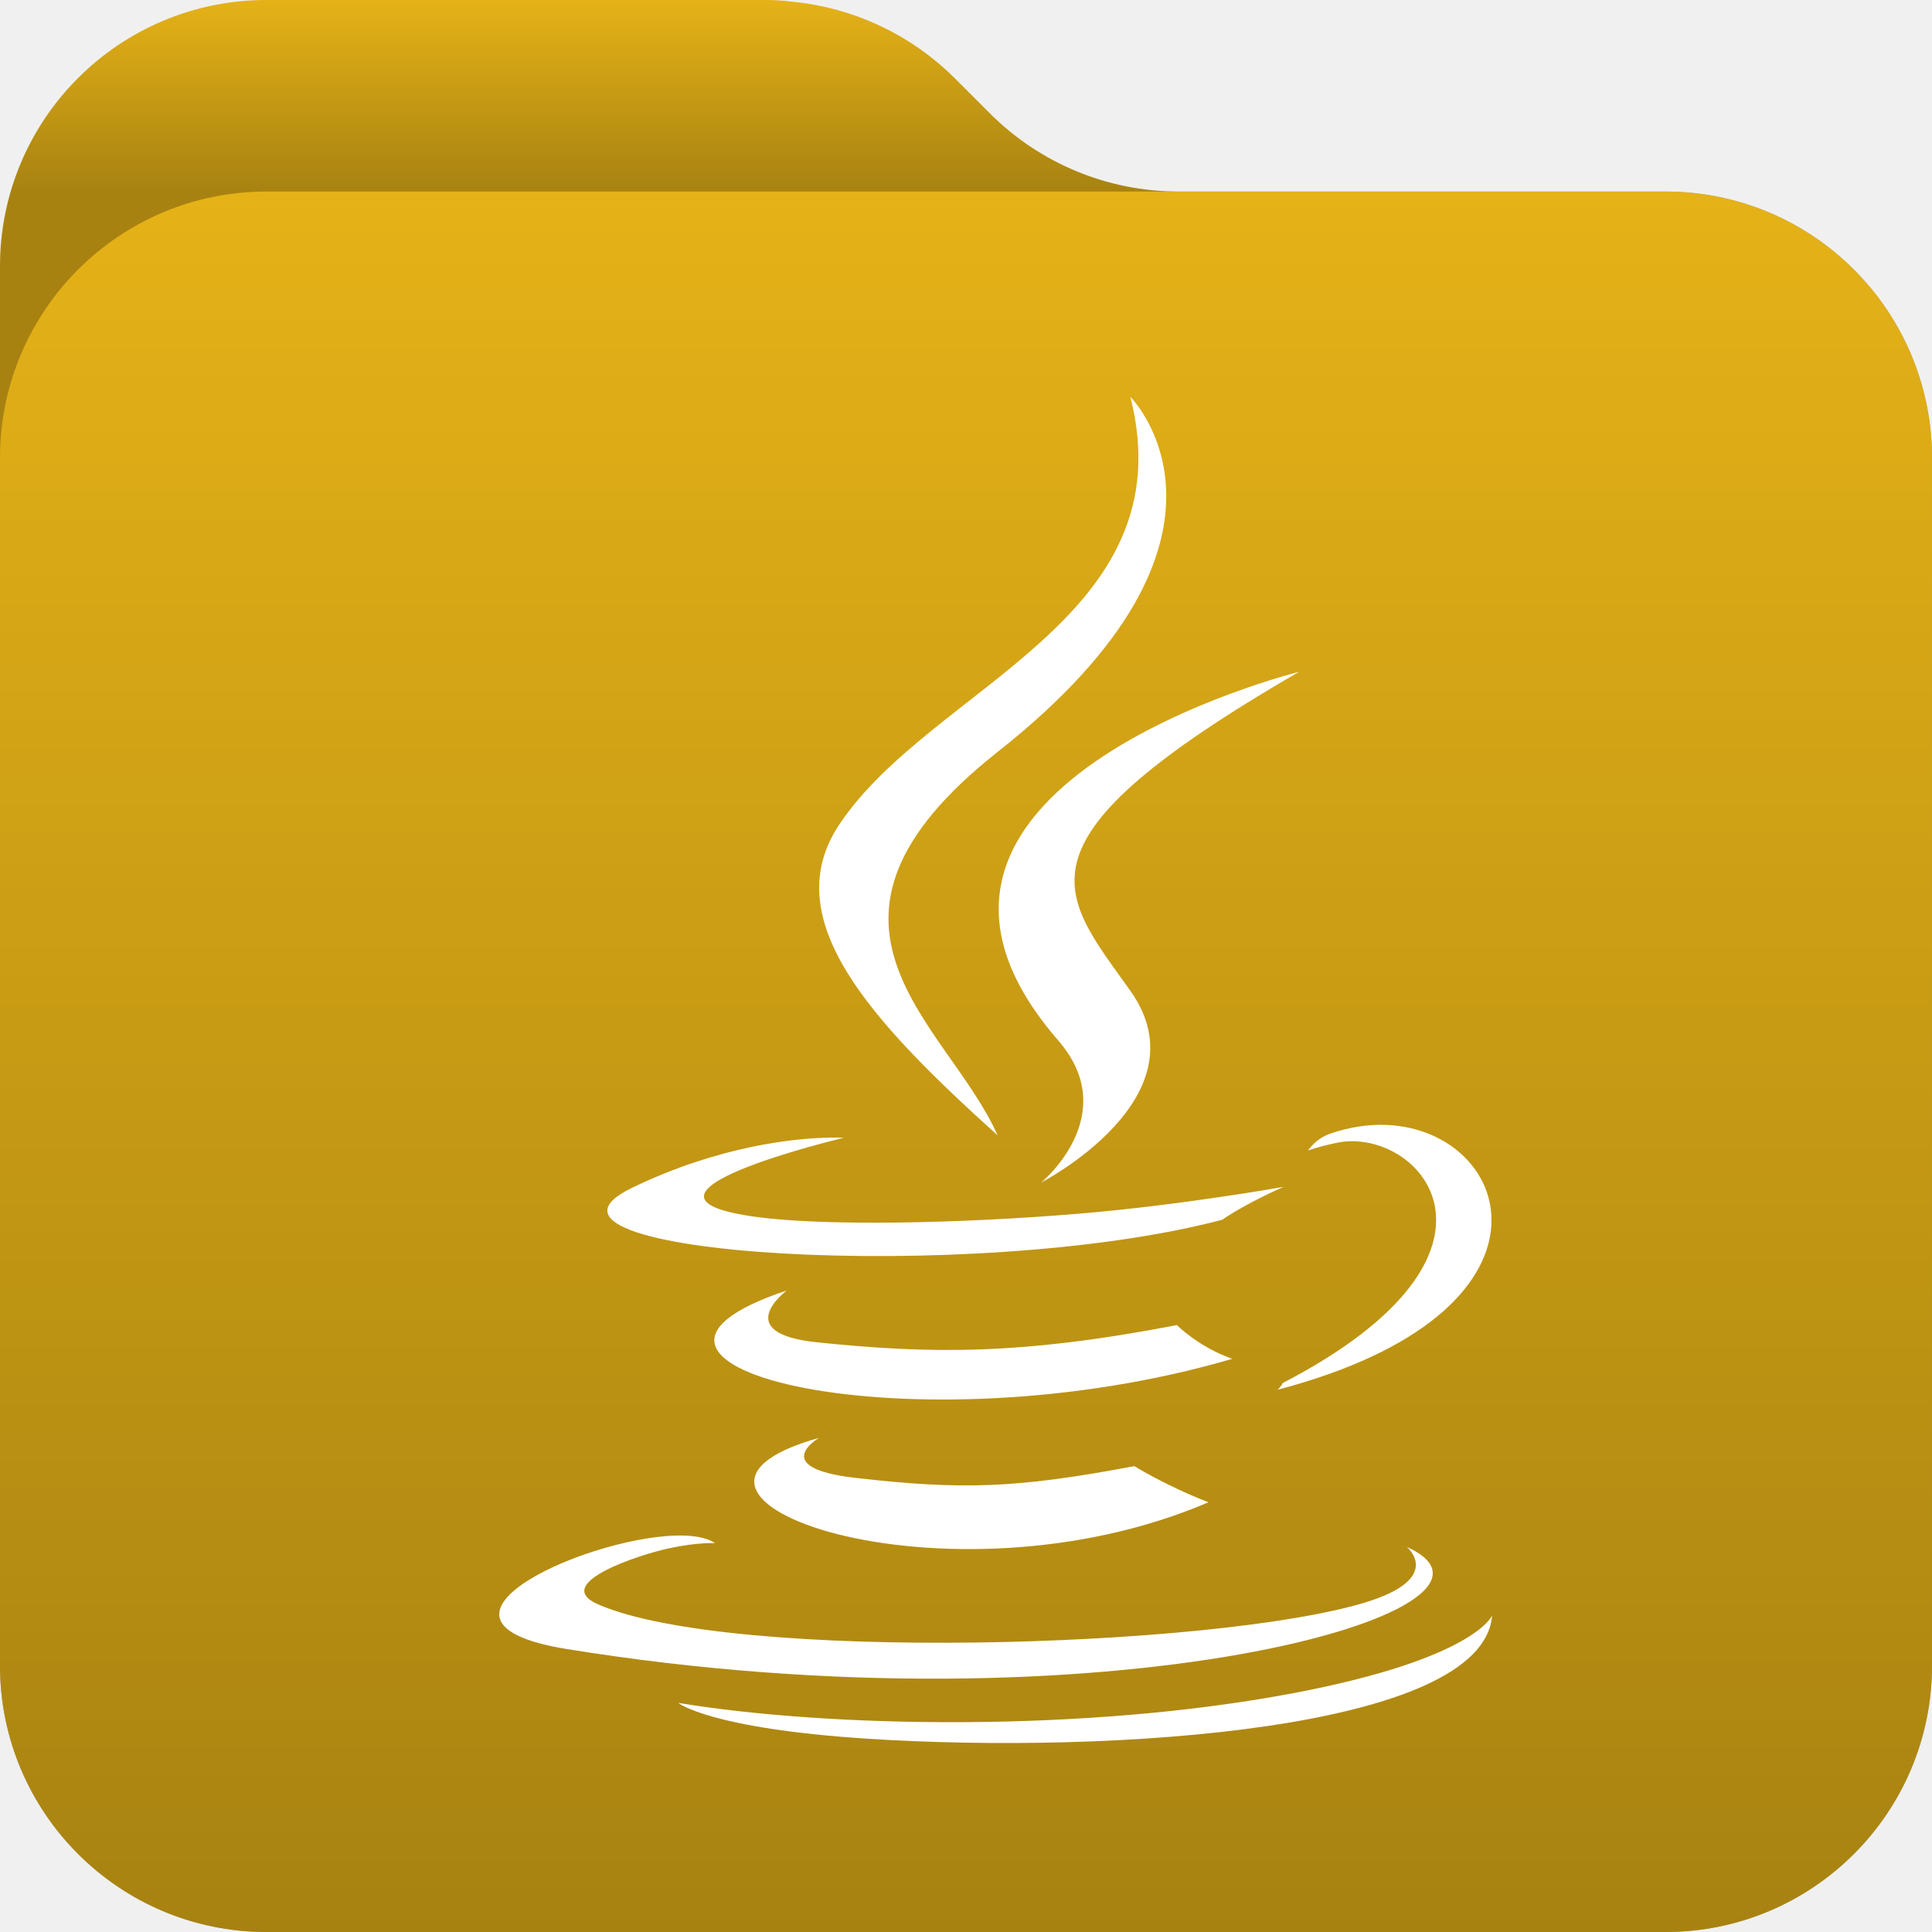
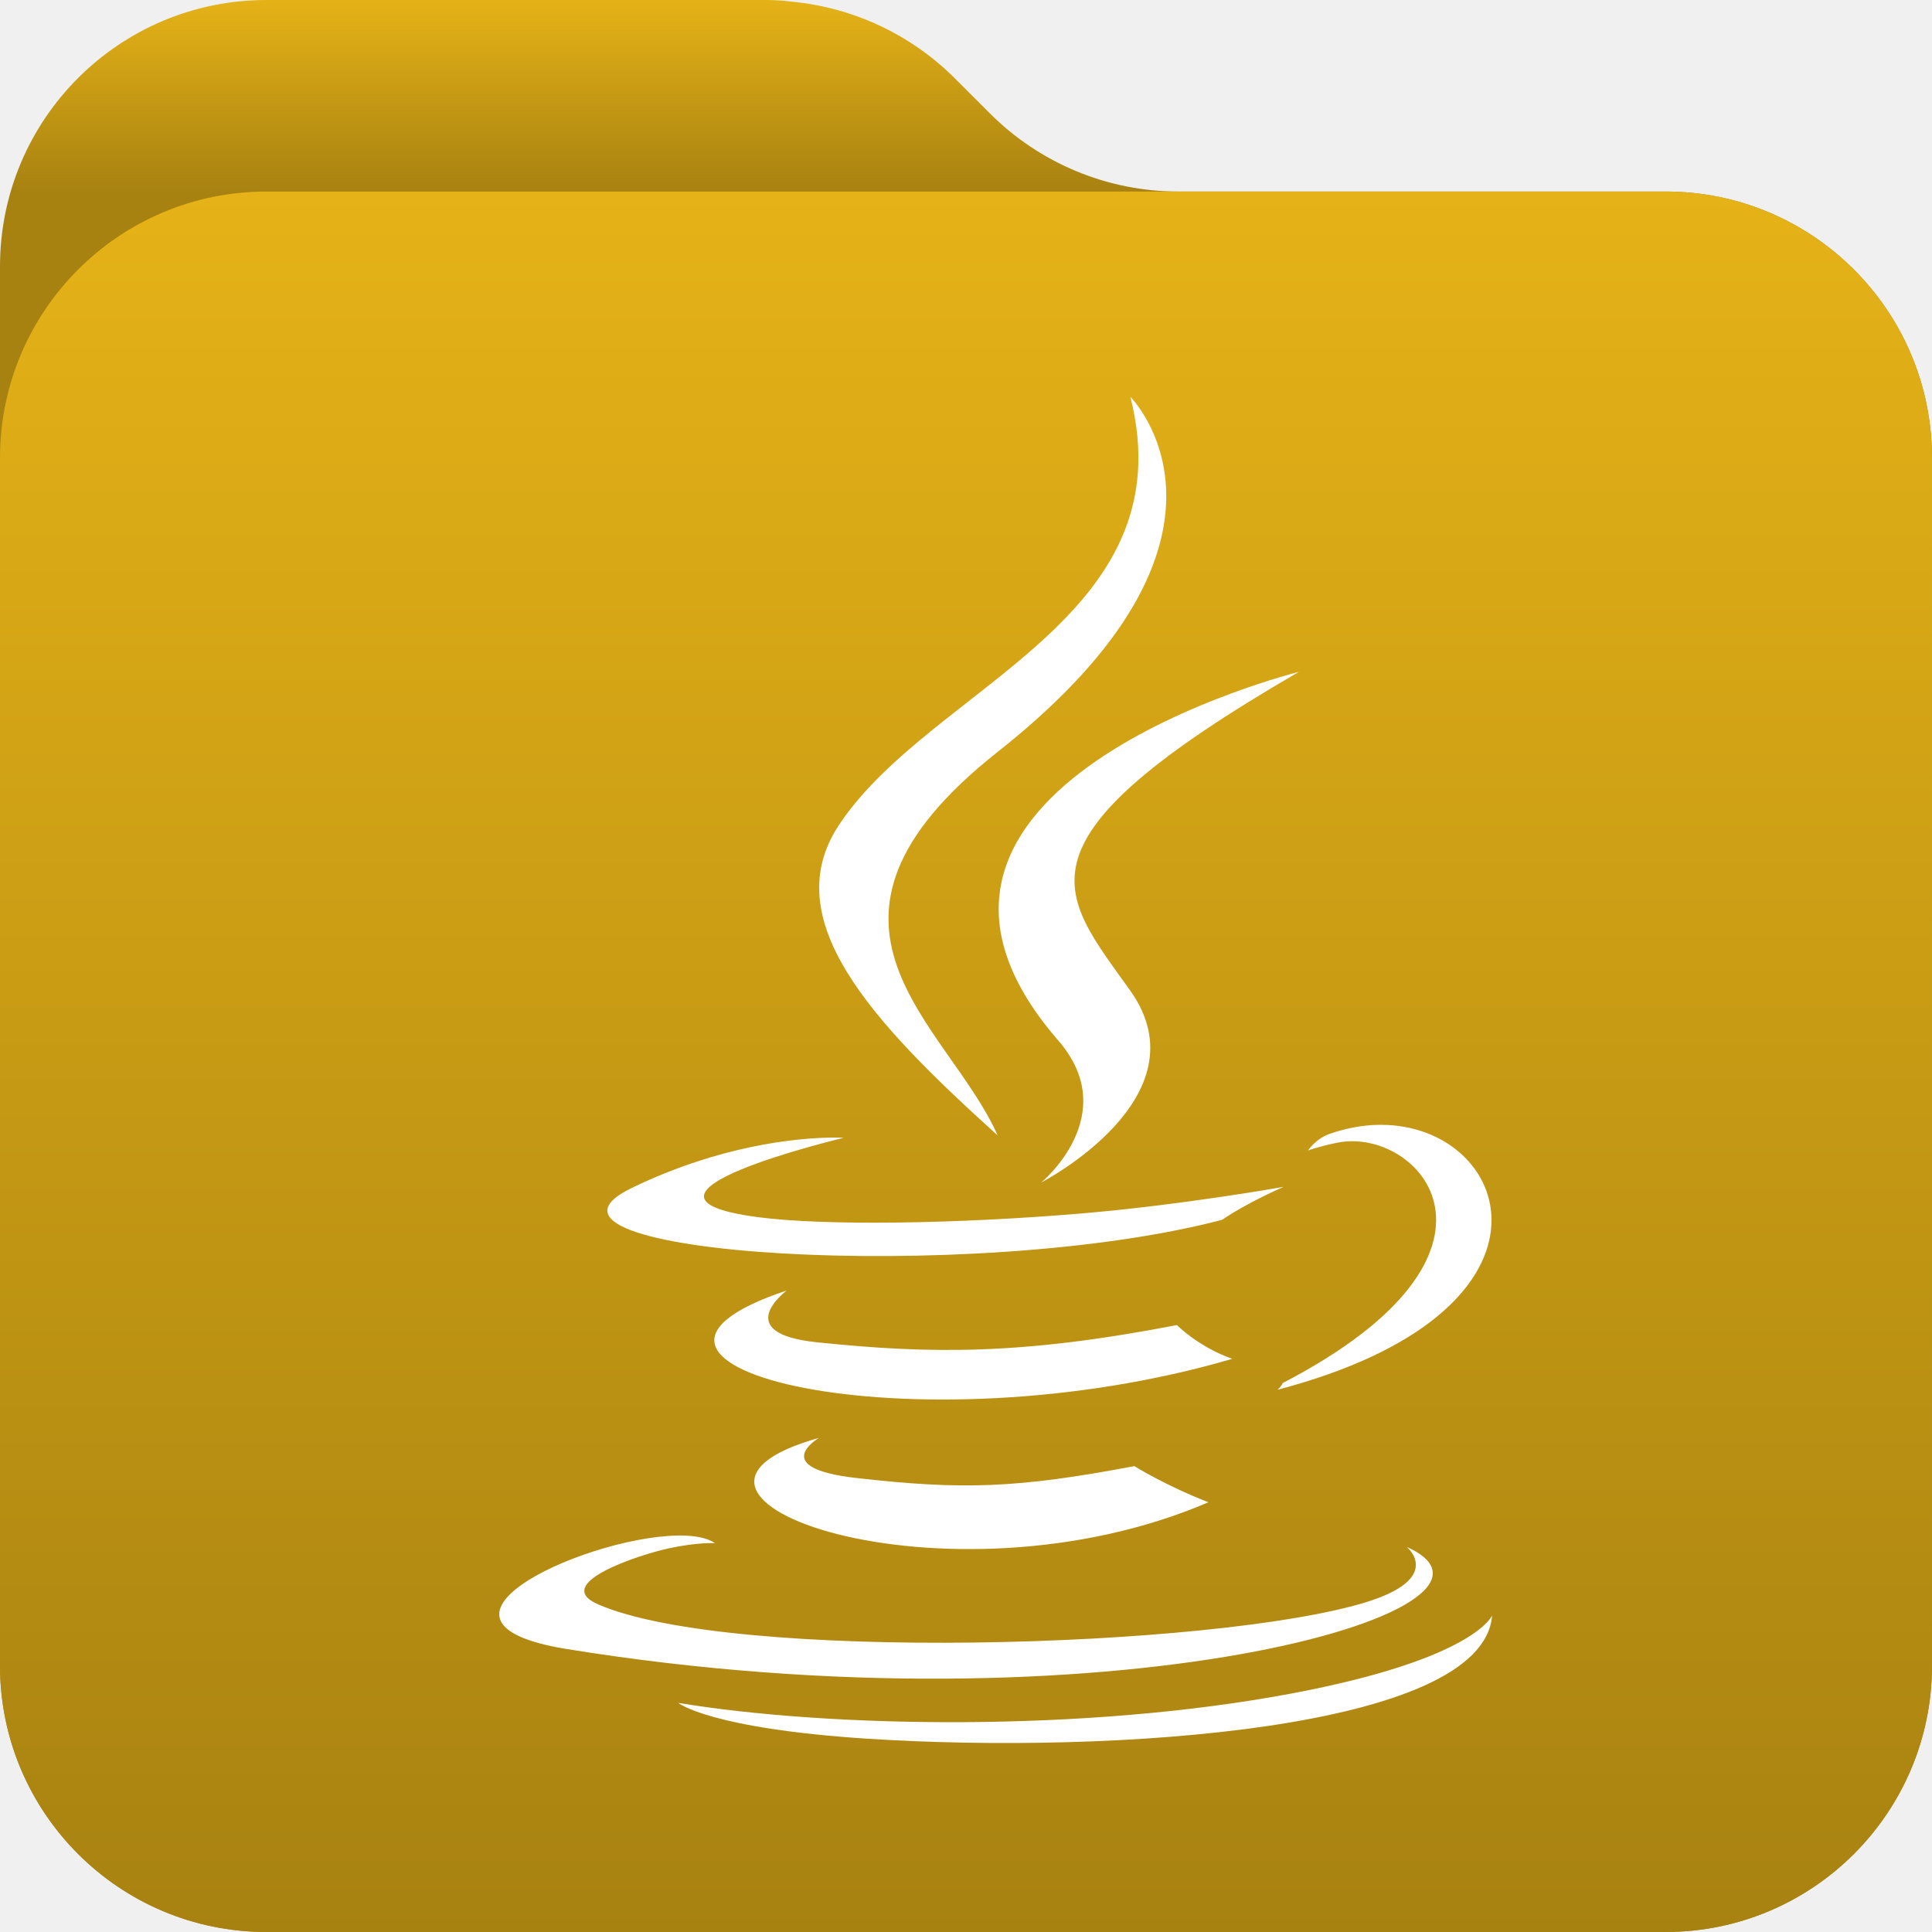
<svg xmlns="http://www.w3.org/2000/svg" xmlns:xlink="http://www.w3.org/1999/xlink" width="512" height="512" viewBox="0 0 135.467 135.467" version="1.1" id="svg1" xml:space="preserve">
  <defs id="defs1">
    <linearGradient id="linearGradient17">
      <stop style="stop-color:#e5e5e5;stop-opacity:1;" offset="0" id="stop17" />
      <stop style="stop-color:#a8a8a8;stop-opacity:1;" offset="1" id="stop18" />
    </linearGradient>
    <linearGradient id="linearGradient15">
      <stop style="stop-color:#e5e5e5;stop-opacity:1;" offset="0" id="stop15" />
      <stop style="stop-color:#a8a8a8;stop-opacity:1;" offset="1" id="stop16" />
    </linearGradient>
    <linearGradient xlink:href="#linearGradient15" id="linearGradient16" x1="55.033" y1="6.35" x2="55.033" y2="18.521" gradientUnits="userSpaceOnUse" />
    <linearGradient xlink:href="#linearGradient17" id="linearGradient18" x1="67.733" y1="18.521" x2="67.733" y2="129.117" gradientUnits="userSpaceOnUse" />
+     <linearGradient x1="55.033" y1="6.35" x2="55.033" y2="18.521" gradientUnits="userSpaceOnUse" id="linearGradient16_tint">
+       <stop style="stop-color:#e5b217;stop-opacity:1;" offset="0" />
+       <stop style="stop-color:#a88211;stop-opacity:1;" offset="1" />
+     </linearGradient>
+     <linearGradient x1="67.733" y1="18.521" x2="67.733" y2="129.117" gradientUnits="userSpaceOnUse" id="linearGradient18_tint">
+       <stop style="stop-color:#e5b217;stop-opacity:1;" offset="0" />
+       <stop style="stop-color:#a88211;stop-opacity:1;" offset="1" />
+     </linearGradient>
  </defs>
  <g id="layer1">
    <g id="g50" transform="matrix(1.103449,0,0,1.103449,-7.006964,-7.006964)">
-       <path id="path46" style="display:inline;fill:url(#linearGradient16);stroke-width:11.943;paint-order:stroke fill markers" d="M 23.283,6.35 C 13.931,6.35 6.35,13.931 6.35,23.283 v 88.9 c -4.4e-6,9.352 7.581,16.933 16.933,16.933 h 88.9 c 9.352,0 16.933,-7.581 16.933,-16.933 V 35.454 c 0,-9.352 -7.581,-16.933 -16.933,-16.933 H 81.206 c -4.482,-0.007 -8.778,-1.79 -11.947,-4.959 h -5.17e-4 L 67.006,11.31 C 64.233,8.55 60.589,6.836 56.694,6.459 56.144,6.386 55.589,6.35 55.033,6.35 h -0.009 z" />
-       <path id="path50" style="display:inline;fill:url(#linearGradient18);stroke-width:11.943;paint-order:stroke fill markers" d="m 23.283,18.521 c -9.352,-1e-6 -16.933,7.581 -16.933,16.933 v 76.729 c -4.4e-6,9.352 7.581,16.933 16.933,16.933 h 88.9 c 9.352,0 16.933,-7.581 16.933,-16.933 V 35.454 c 0,-9.352 -7.581,-16.933 -16.933,-16.933 z" />
+       <path id="path46" style="display:inline;fill:url(#linearGradient16_tint);stroke-width:11.943;paint-order:stroke fill markers" d="M 23.283,6.35 C 13.931,6.35 6.35,13.931 6.35,23.283 v 88.9 c -4.4e-6,9.352 7.581,16.933 16.933,16.933 h 88.9 c 9.352,0 16.933,-7.581 16.933,-16.933 V 35.454 c 0,-9.352 -7.581,-16.933 -16.933,-16.933 H 81.206 c -4.482,-0.007 -8.778,-1.79 -11.947,-4.959 h -5.17e-4 L 67.006,11.31 C 64.233,8.55 60.589,6.836 56.694,6.459 56.144,6.386 55.589,6.35 55.033,6.35 h -0.009 z" />
+       <path id="path50" style="display:inline;fill:url(#linearGradient18_tint);stroke-width:11.943;paint-order:stroke fill markers" d="m 23.283,18.521 c -9.352,-1e-6 -16.933,7.581 -16.933,16.933 v 76.729 c -4.4e-6,9.352 7.581,16.933 16.933,16.933 h 88.9 c 9.352,0 16.933,-7.581 16.933,-16.933 V 35.454 c 0,-9.352 -7.581,-16.933 -16.933,-16.933 z" />
    </g>
-     <path id="path51" style="display:inline;mix-blend-mode:multiply;fill:#ffc61a;fill-opacity:1.0;stroke-width:13.179;paint-order:stroke fill markers" d="M 18.685,-6.1306679e-5 C 8.366,-6.1968749e-5 -6.1968887e-5,8.366 -6.1306818e-5,18.685 V 116.782 C -6.6161994e-5,127.101 8.366,135.467 18.685,135.467 h 98.097 c 10.319,0 18.685,-8.366 18.685,-18.685 V 32.115 c 0,-10.319 -8.366,-18.685 -18.685,-18.685 H 82.6 c -4.945,-0.008 -9.686,-1.976 -13.183,-5.472 h -5.71e-4 L 66.931,5.473 C 63.87,2.428 59.85,0.536 55.552,0.12 54.945,0.04 54.332,-7.3886001e-5 53.72,-6.1306679e-5 h -0.01 z" />
    <path id="path1" style="fill:#ffffff;stroke-width:0.209" d="M 79.259 27.824 C 83.215 43.407 65.307 48.115 58.843 57.82 C 54.442 64.432 61.004 71.538 69.95 79.609 C 66.462 71.723 54.63 64.824 69.955 52.719 C 89.065 37.636 79.259 27.824 79.259 27.824 z M 91.082 47.105 C 91.082 47.105 58.769 55.173 74.201 72.956 C 78.757 78.2 73.006 82.916 73.006 82.916 C 73.006 82.916 84.568 76.949 79.259 69.473 C 74.3 62.504 70.497 59.043 91.082 47.105 z M 97.288 78.88 C 96.014 78.819 94.641 79.009 93.228 79.505 C 92.236 79.856 91.715 80.672 91.715 80.672 C 91.715 80.672 92.342 80.42 93.74 80.128 C 99.456 78.937 107.646 87.779 89.935 96.98 C 89.853 97.199 89.581 97.446 89.581 97.446 C 110.274 92.006 106.204 79.308 97.288 78.88 z M 57.991 79.771 C 55.733 79.83 50.449 80.32 44.306 83.292 C 34.616 87.977 68.269 90.111 85.693 85.529 C 87.504 84.292 90.006 83.219 90.006 83.219 C 90.006 83.219 82.88 84.493 75.779 85.089 C 67.088 85.819 57.765 85.963 53.085 85.336 C 42.005 83.855 59.16 79.78 59.16 79.78 C 59.16 79.78 58.743 79.752 57.991 79.771 z M 55.166 90.487 C 39.182 95.792 64.064 101.813 86.403 95.278 C 84.029 94.442 82.522 92.911 82.522 92.911 C 71.6 95.013 65.291 94.945 57.3 94.12 C 51.122 93.482 55.166 90.487 55.166 90.487 z M 57.425 100.821 C 42.911 104.876 66.255 113.253 84.734 105.335 C 81.708 104.159 79.537 102.801 79.537 102.801 C 71.296 104.359 67.474 104.481 59.993 103.627 C 53.82 102.919 57.425 100.821 57.425 100.821 z M 48.042 107.673 C 41.805 107.433 27.649 113.663 39.737 115.625 C 77.412 121.732 108.413 112.875 98.642 108.466 C 98.642 108.466 101.31 110.665 95.702 112.367 C 85.038 115.597 51.309 116.571 41.941 112.496 C 38.575 111.03 44.889 108.999 46.876 108.57 C 48.947 108.121 50.13 108.203 50.13 108.203 C 49.662 107.874 48.932 107.707 48.042 107.673 z M 104.622 113.272 C 104.622 113.272 103.434 116.321 90.574 118.741 C 76.066 121.472 58.168 121.154 47.557 119.402 C 47.557 119.402 49.731 121.201 60.901 121.92 C 77.897 123.007 104.004 121.315 104.622 113.272 z " />
  </g>
</svg>
